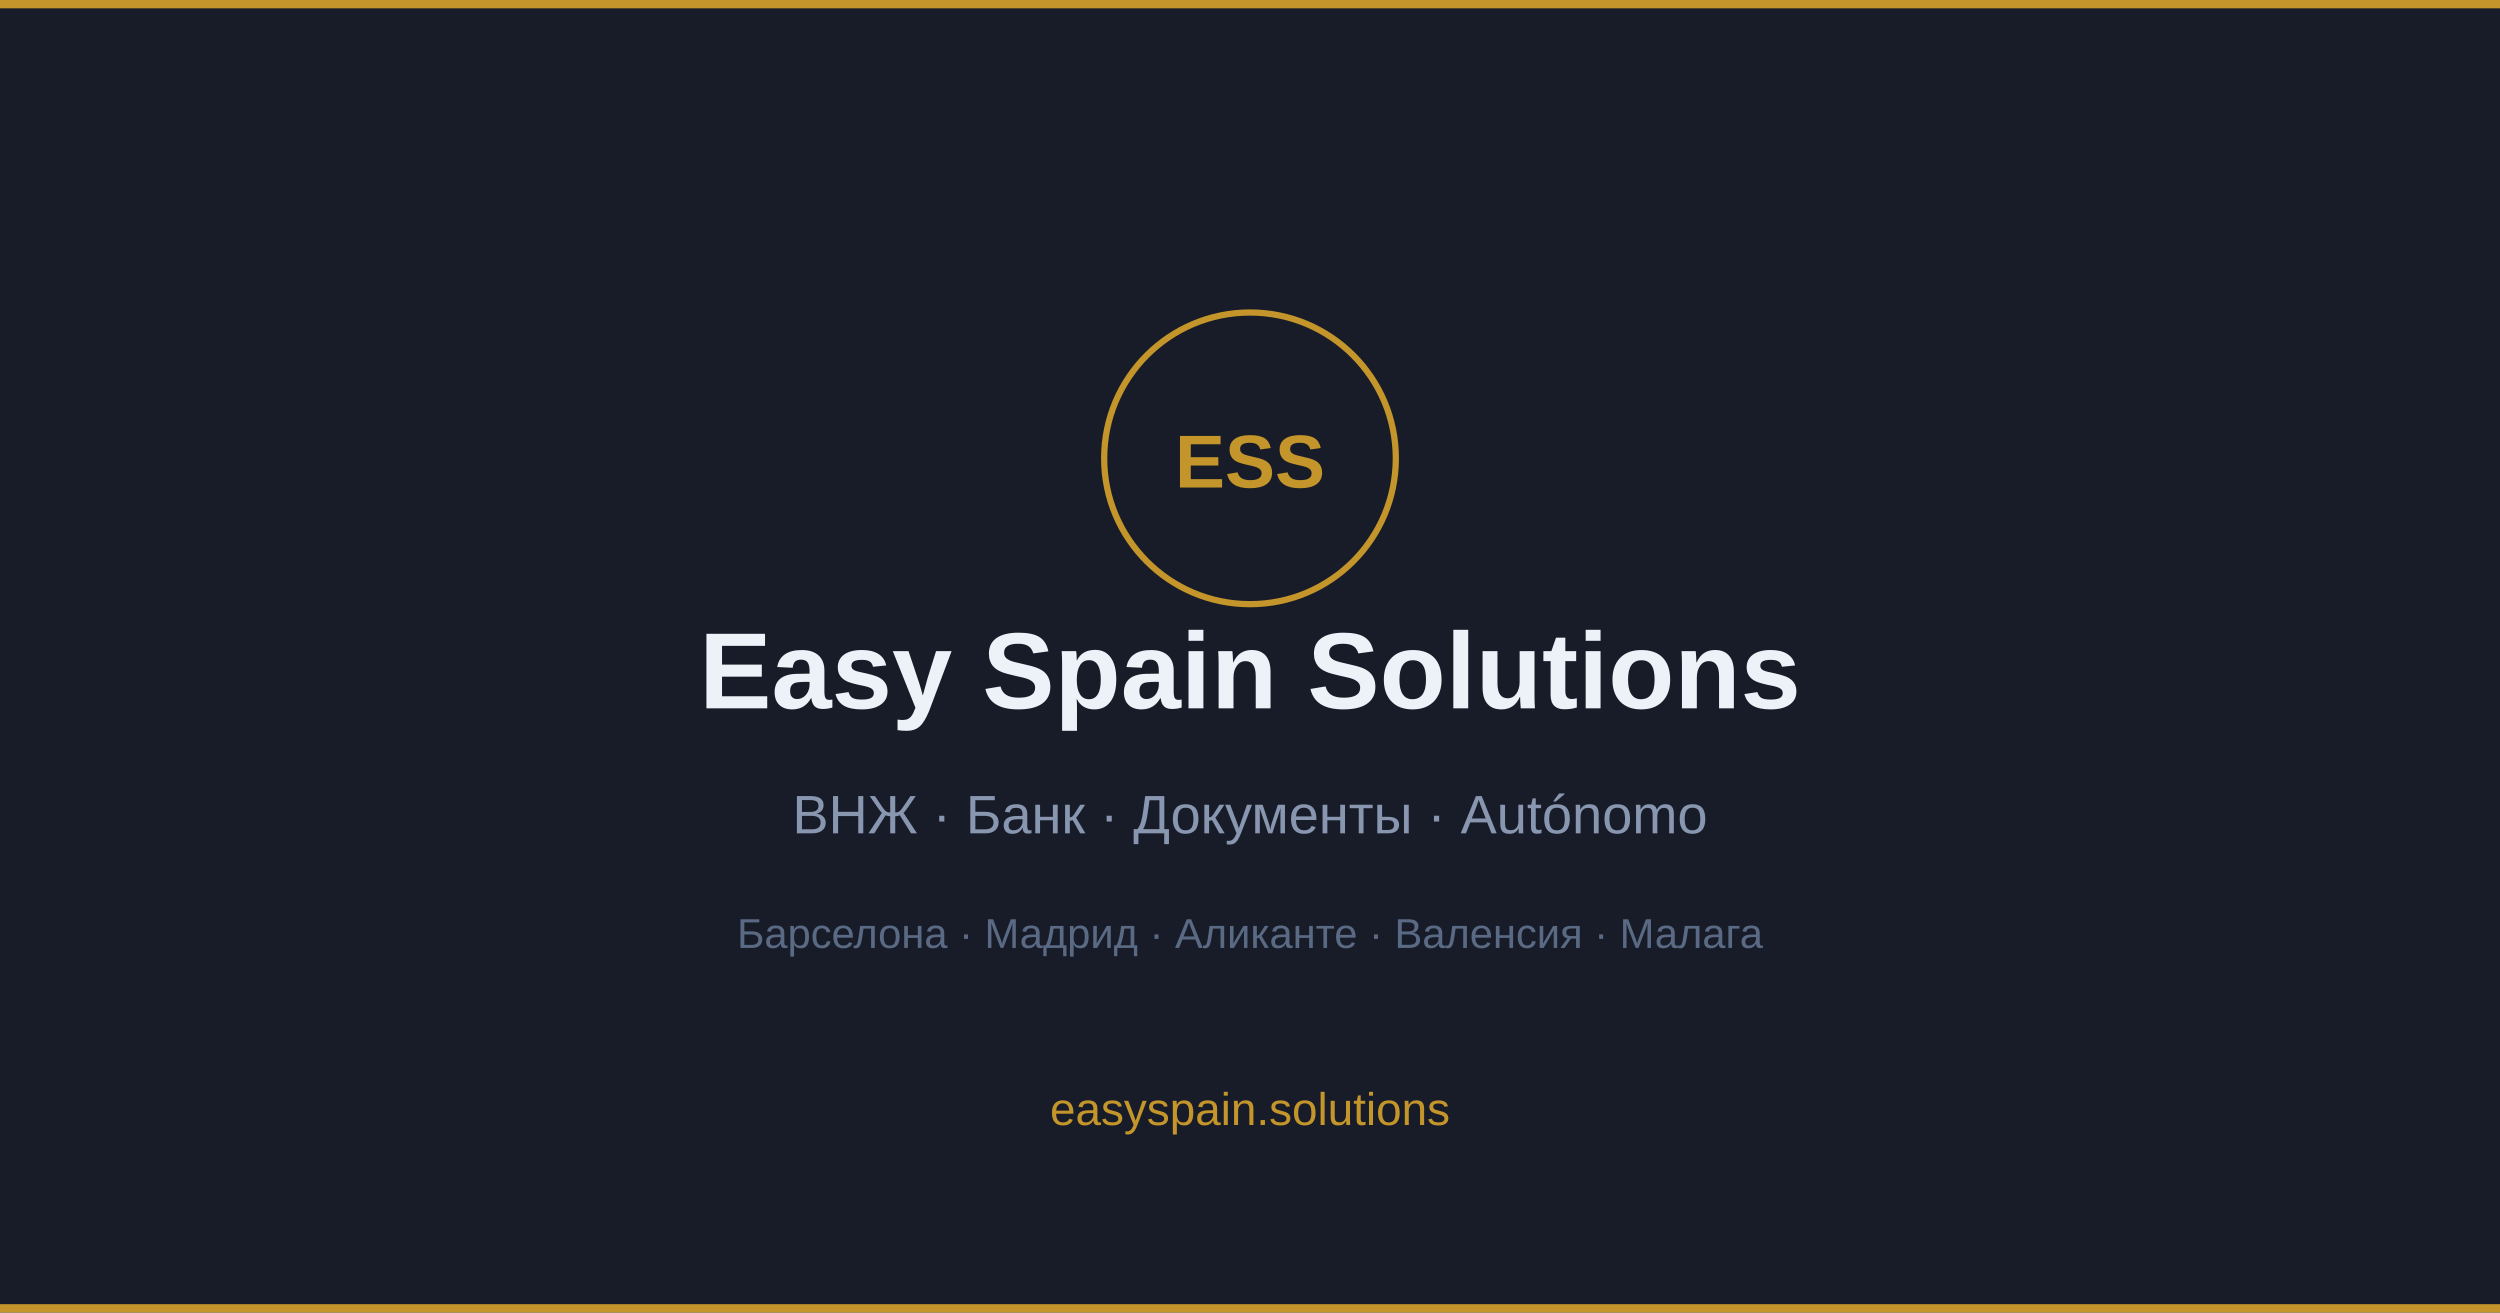
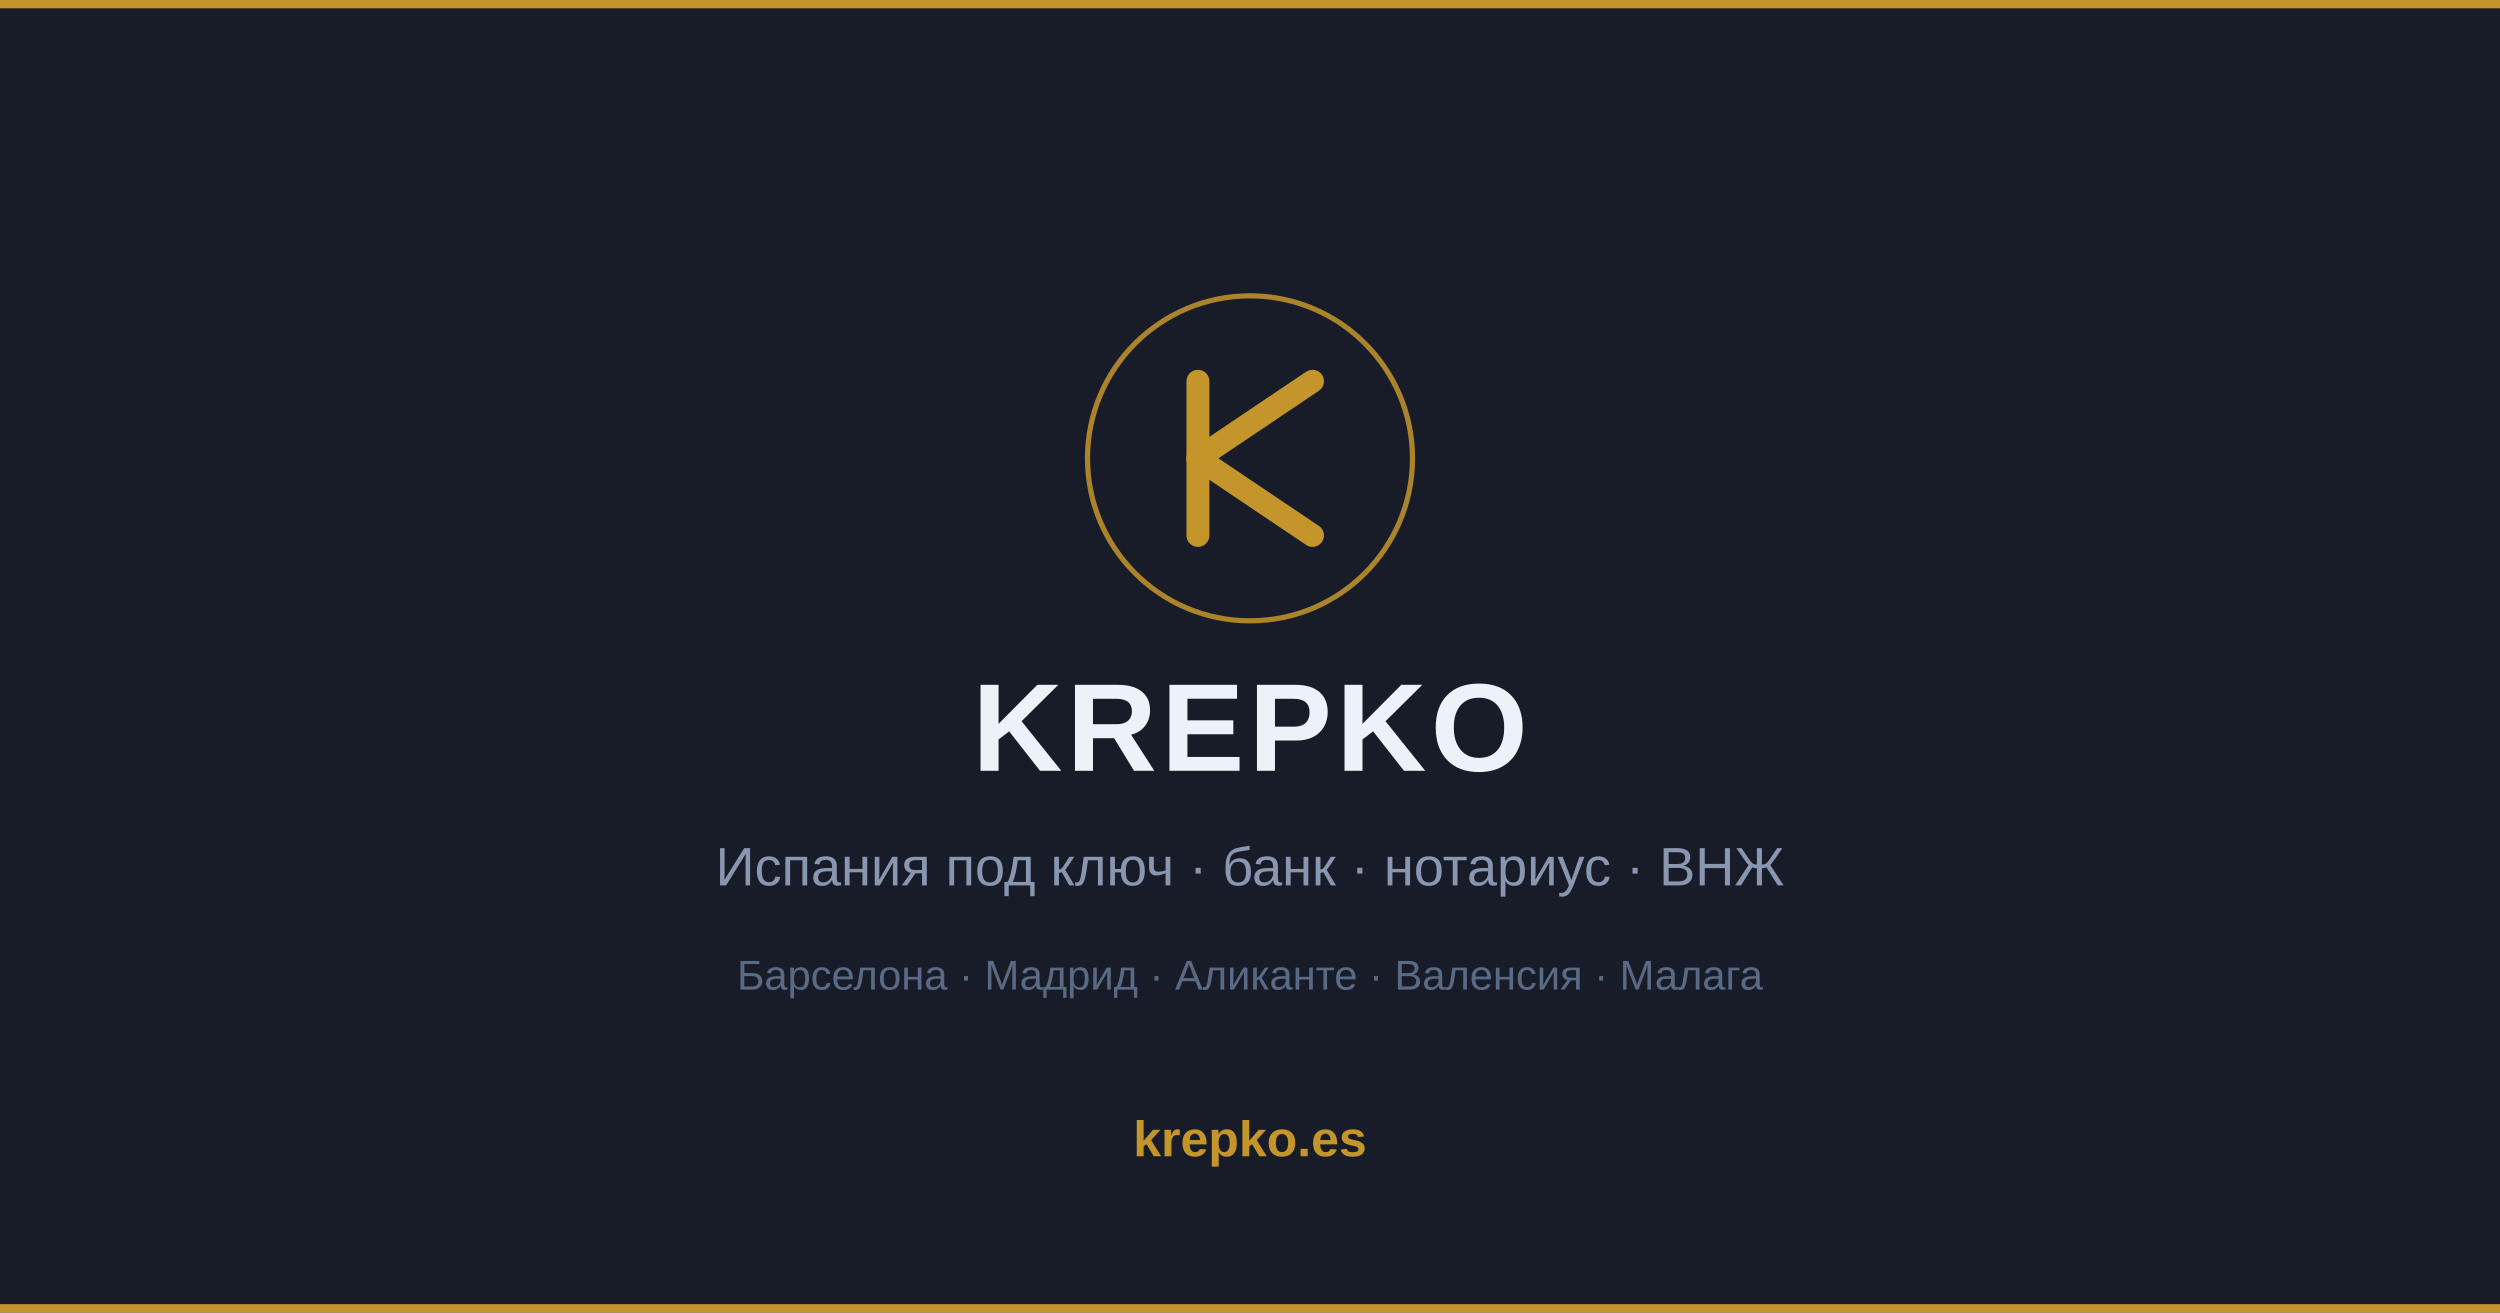
<svg xmlns="http://www.w3.org/2000/svg" width="1200" height="630">
  <rect width="1200" height="630" fill="#171C28" />
  <rect width="1200" height="4" y="0" fill="#C4952A" />
  <rect width="1200" height="4" y="626" fill="#C4952A" />
-   <circle cx="600" cy="220" r="70" fill="none" stroke="#C4952A" stroke-width="3" />
-   <text x="600" y="234" font-family="Arial, sans-serif" font-size="36" font-weight="900" fill="#C4952A" text-anchor="middle">ESS</text>
-   <text x="600" y="340" font-family="Arial, sans-serif" font-size="52" font-weight="700" fill="#EDF1F8" text-anchor="middle">Easy Spain Solutions</text>
-   <text x="600" y="400" font-family="Arial, sans-serif" font-size="26" fill="#8896B0" text-anchor="middle">ВНЖ · Банк · Документы · Autónomo</text>
-   <text x="600" y="455" font-family="Arial, sans-serif" font-size="20" fill="#5A6A84" text-anchor="middle">Барселона · Мадрид · Аликанте · Валенсия · Малага</text>
-   <text x="600" y="540" font-family="Arial, sans-serif" font-size="22" fill="#C4952A" text-anchor="middle">easyspain.solutions</text>
+   <circle cx="600" cy="220" r="78" fill="none" stroke="#C4952A" stroke-width="2.5" opacity="0.85" />
+   <g fill="none" stroke="#C4952A" stroke-width="11" stroke-linecap="round" stroke-linejoin="round">
+     <line x1="575" y1="183" x2="575" y2="257" />
+     <line x1="575" y1="220" x2="630" y2="183" />
+     <line x1="575" y1="220" x2="630" y2="257" />
+   </g>
+   <text x="600" y="370" font-family="Arial, sans-serif" font-size="60" font-weight="700" fill="#EDF1F8" text-anchor="middle" letter-spacing="2">KREPKO</text>
+   <text x="600" y="425" font-family="Arial, sans-serif" font-size="26" fill="#8896B0" text-anchor="middle">Испания под ключ · банк · нотариус · ВНЖ</text>
+   <text x="600" y="475" font-family="Arial, sans-serif" font-size="20" fill="#5A6A84" text-anchor="middle">Барселона · Мадрид · Аликанте · Валенсия · Малага</text>
+   <text x="600" y="555" font-family="Arial, sans-serif" font-size="24" font-weight="600" fill="#C4952A" text-anchor="middle">krepko.es</text>
</svg>
